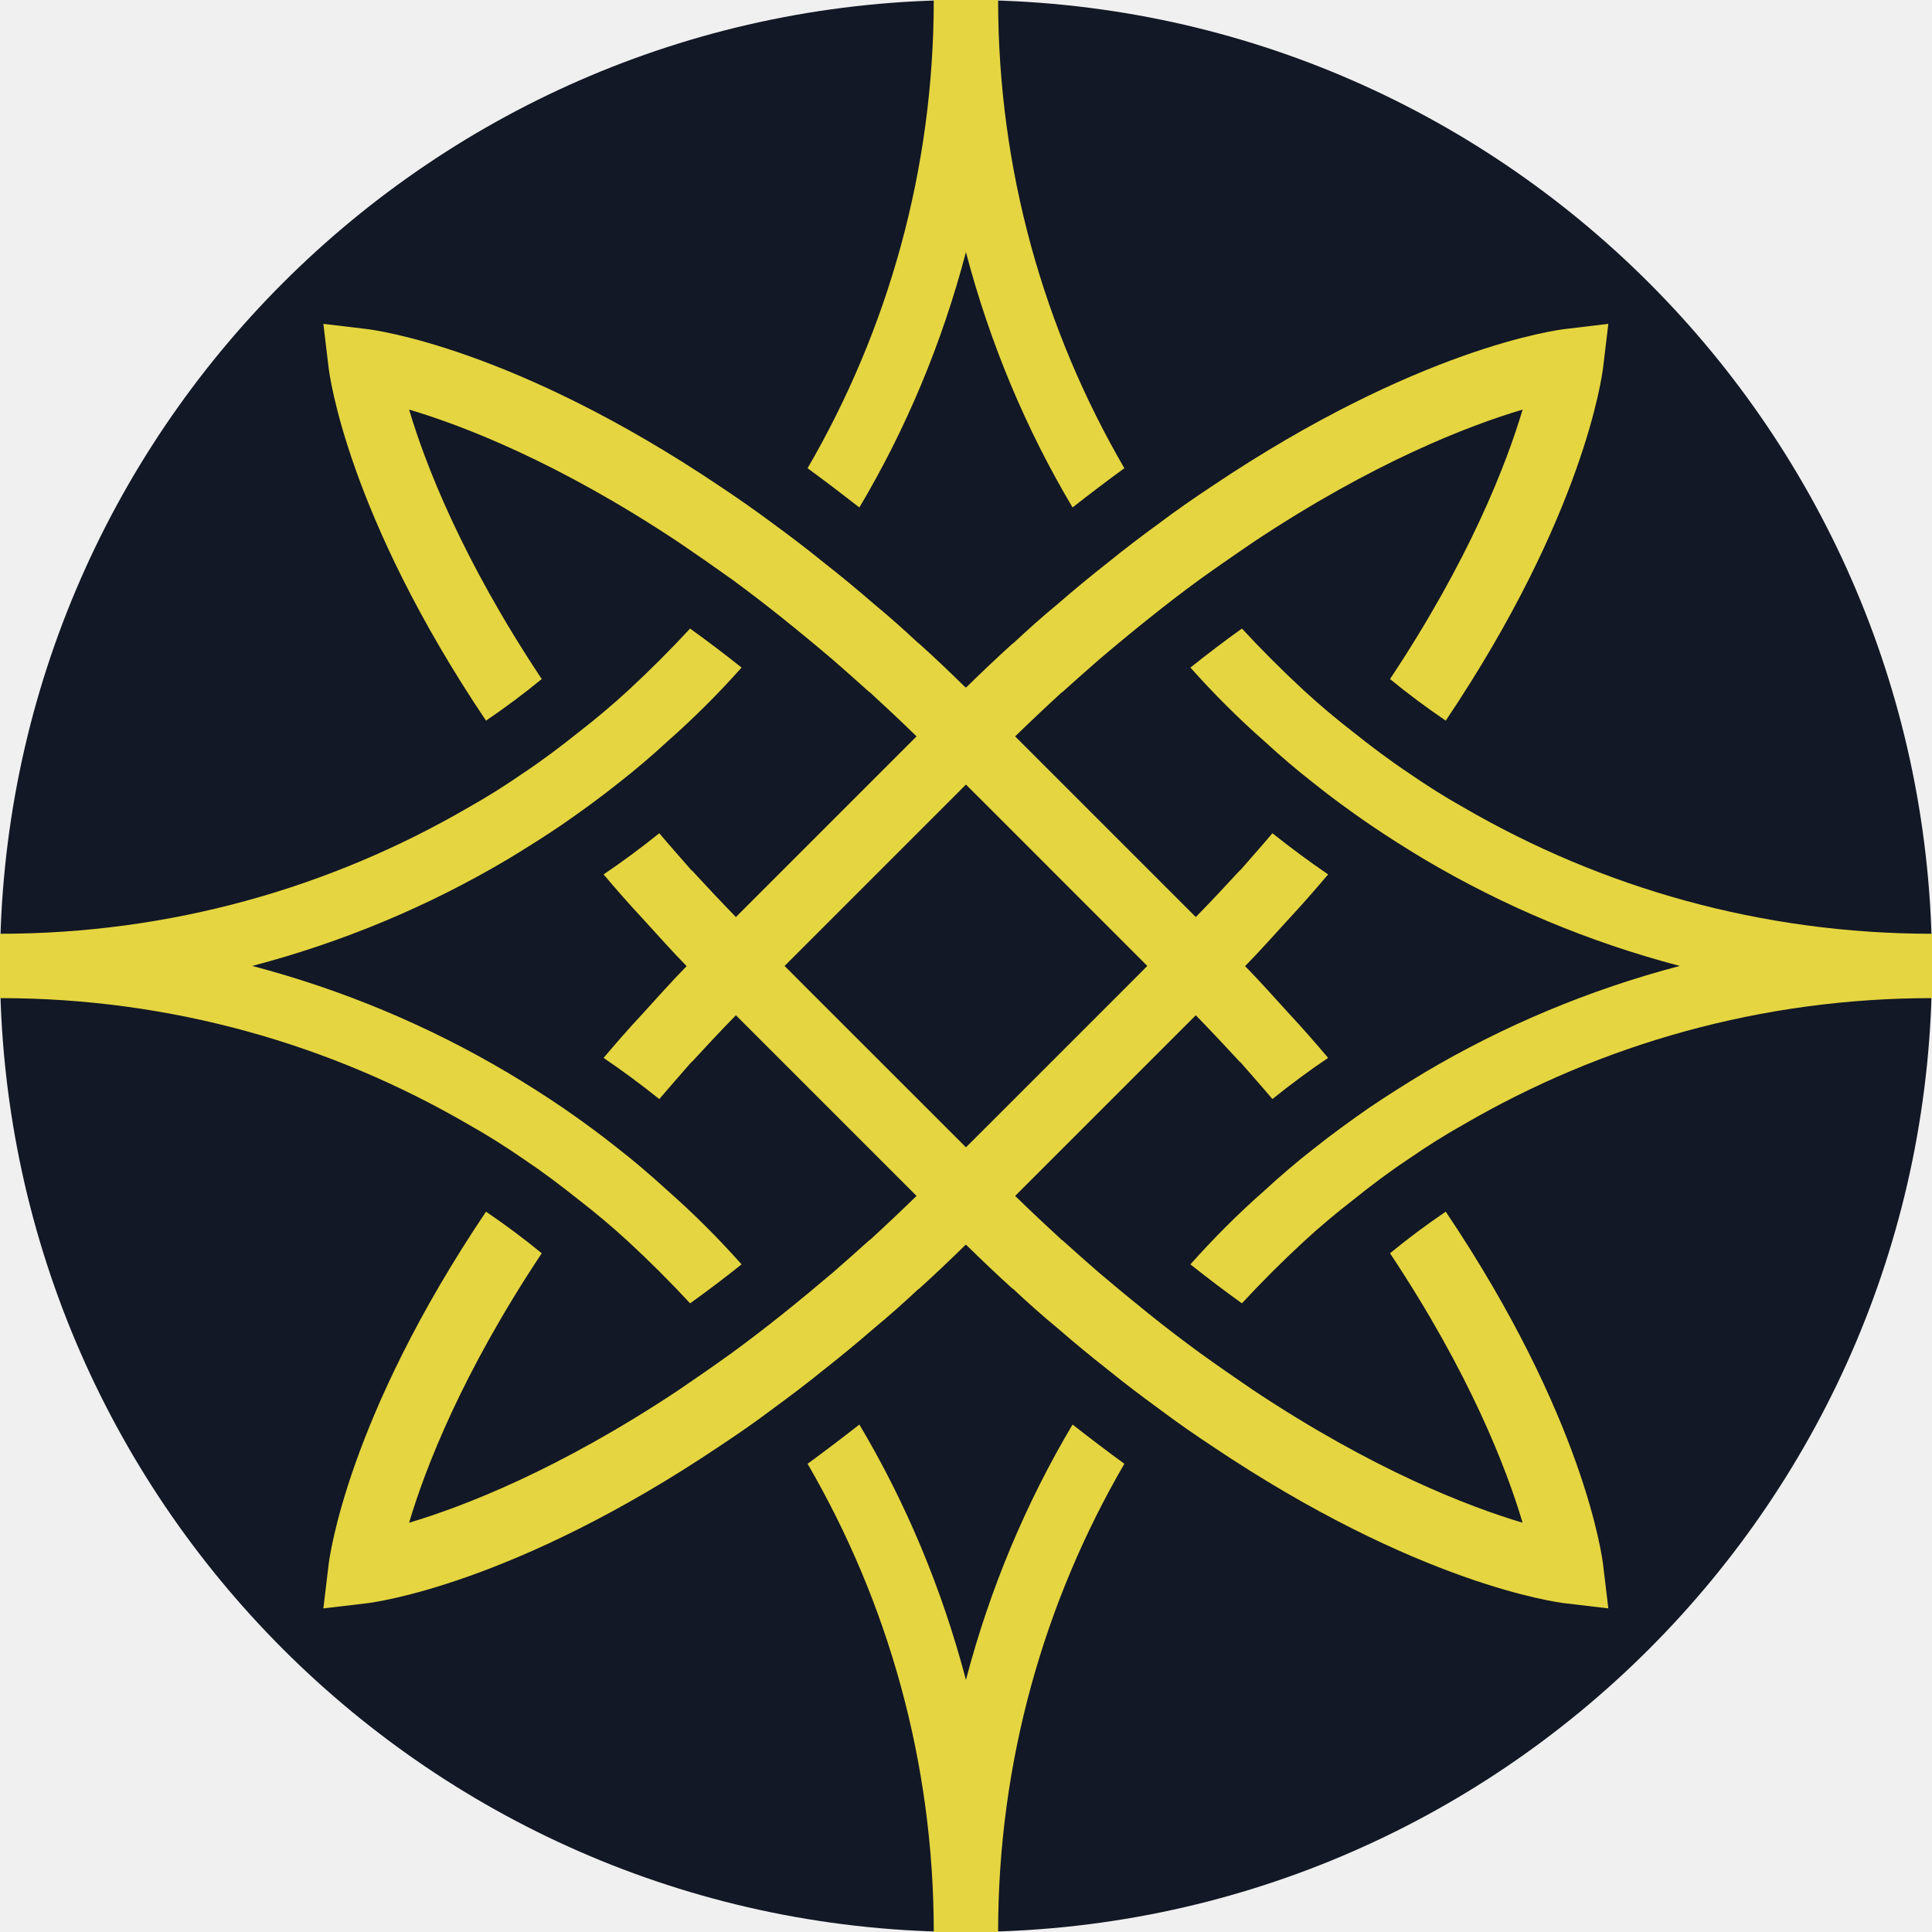
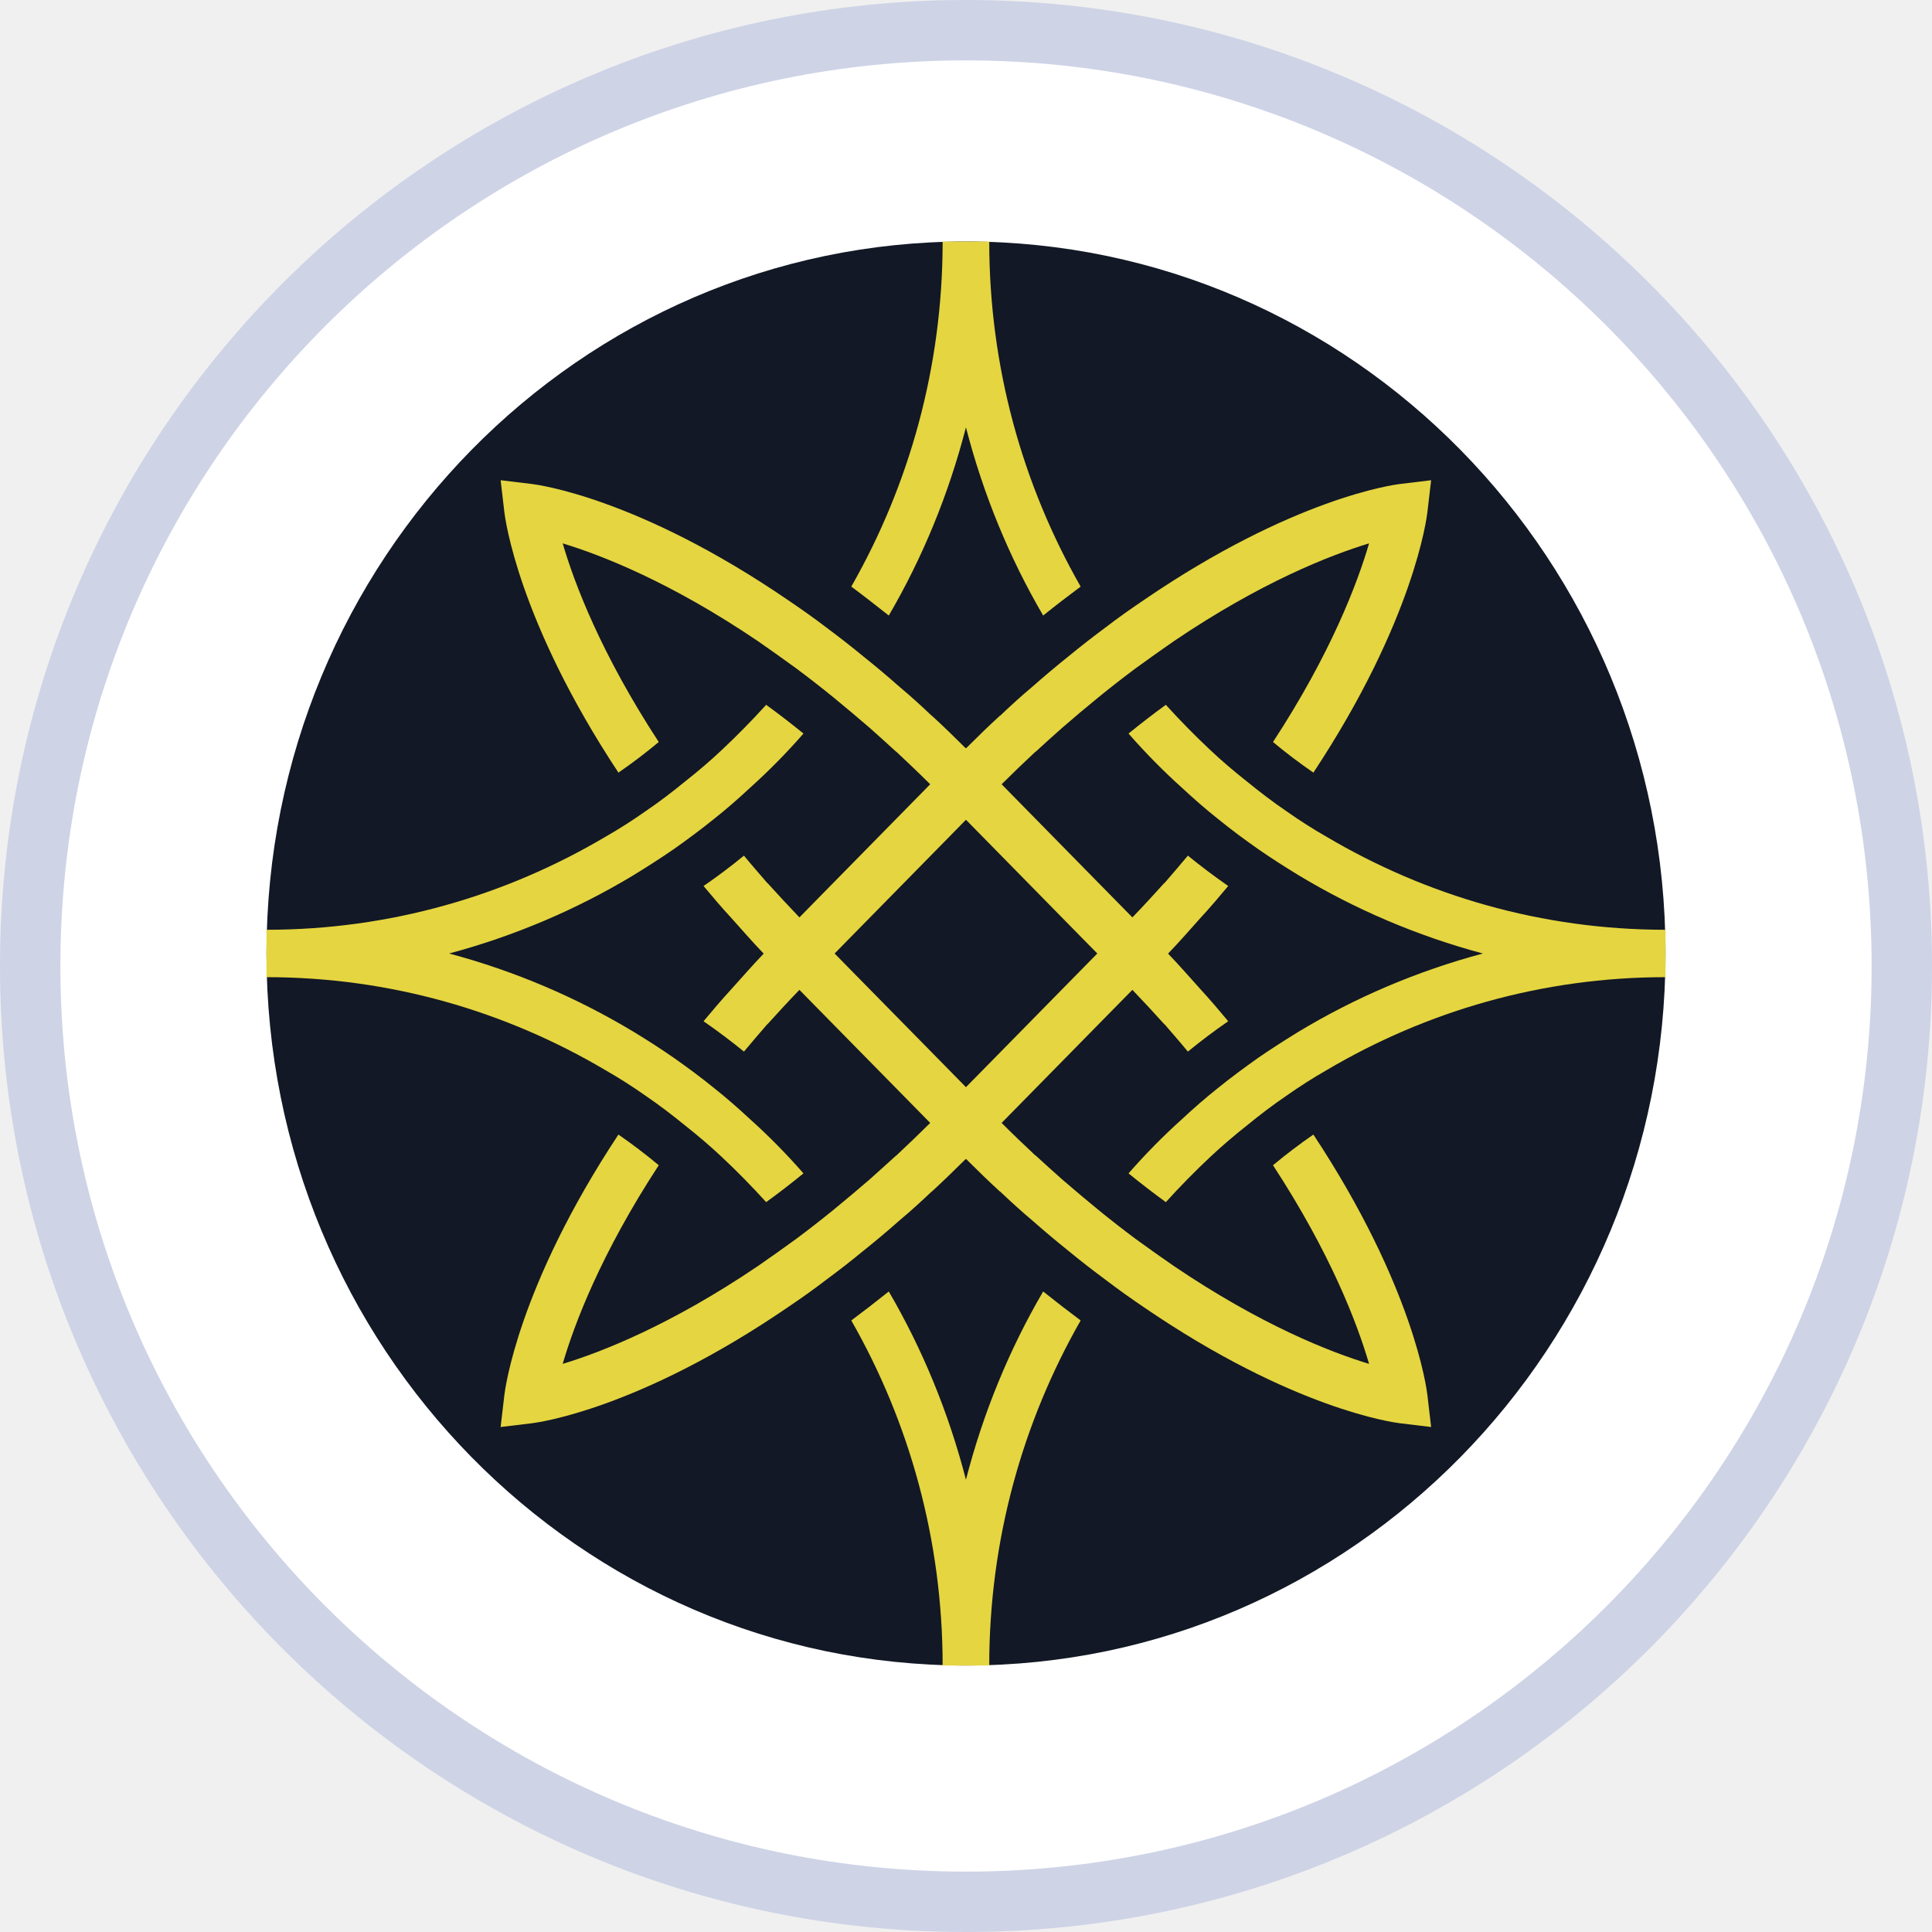
<svg xmlns="http://www.w3.org/2000/svg" width="32" height="32" viewBox="0 0 32 32" fill="none">
-   <g clip-path="url(#clip0_224_1195)">
-     <circle cx="16" cy="16" r="16" fill="#121825" />
-     <path d="M15.999 4.176C16.394 5.68 16.991 7.104 17.765 8.405C18.058 8.175 18.345 7.958 18.623 7.755C17.295 5.472 16.532 2.822 16.532 0H15.466C15.466 2.822 14.703 5.472 13.376 7.755C13.653 7.958 13.94 8.176 14.234 8.405C15.008 7.104 15.604 5.68 15.999 4.176Z" fill="#E5D540" />
-     <path d="M24.245 13.376C23.931 13.2 23.627 13.008 23.334 12.805C23.013 12.591 22.71 12.362 22.41 12.123C22.128 11.904 21.855 11.675 21.589 11.43C21.237 11.104 20.896 10.763 20.57 10.411C20.293 10.608 20.006 10.827 19.717 11.057C20.101 11.488 20.512 11.899 20.943 12.278C21.205 12.518 21.476 12.752 21.758 12.971C22.057 13.211 22.366 13.436 22.682 13.653C22.98 13.856 23.284 14.048 23.594 14.234C24.901 15.008 26.319 15.604 27.822 15.999C26.319 16.394 24.899 16.991 23.594 17.765C23.284 17.952 22.98 18.144 22.682 18.345C22.367 18.564 22.058 18.788 21.758 19.027C21.476 19.246 21.203 19.481 20.943 19.72C20.512 20.099 20.101 20.51 19.717 20.942C20.006 21.172 20.293 21.389 20.57 21.587C20.896 21.235 21.237 20.894 21.589 20.569C21.855 20.323 22.128 20.095 22.41 19.876C22.709 19.636 23.013 19.406 23.334 19.194C23.627 18.991 23.931 18.799 24.245 18.623C26.528 17.295 29.174 16.532 32 16.532V15.466C29.174 15.466 26.528 14.703 24.245 13.376Z" fill="#E5D540" />
-     <path d="M8.667 19.194C8.987 19.408 9.29 19.636 9.59 19.876C9.872 20.095 10.145 20.323 10.411 20.569C10.763 20.894 11.104 21.235 11.43 21.587C11.707 21.39 11.994 21.172 12.283 20.942C11.899 20.51 11.488 20.099 11.057 19.72C10.795 19.481 10.524 19.246 10.242 19.027C9.943 18.788 9.634 18.562 9.318 18.345C9.02 18.142 8.716 17.95 8.406 17.765C7.099 16.991 5.681 16.394 4.178 15.999C5.681 15.604 7.101 15.008 8.406 14.234C8.716 14.047 9.02 13.855 9.318 13.653C9.633 13.434 9.942 13.211 10.242 12.971C10.524 12.752 10.797 12.518 11.057 12.278C11.488 11.899 11.899 11.488 12.283 11.057C11.994 10.827 11.707 10.61 11.43 10.411C11.104 10.763 10.763 11.104 10.411 11.43C10.145 11.675 9.872 11.904 9.59 12.123C9.291 12.362 8.987 12.592 8.667 12.805C8.373 13.008 8.069 13.2 7.755 13.376C5.472 14.703 2.826 15.466 0 15.466V16.532C2.826 16.532 5.472 17.295 7.755 18.623C8.069 18.799 8.373 18.991 8.667 19.194Z" fill="#E5D540" />
-     <path d="M15.999 27.824C15.604 26.32 15.008 24.896 14.234 23.595C13.94 23.825 13.653 24.042 13.376 24.245C14.703 26.528 15.466 29.178 15.466 32H16.532C16.532 29.178 17.295 26.528 18.623 24.245C18.345 24.042 18.058 23.824 17.765 23.595C16.991 24.896 16.394 26.32 15.999 27.824Z" fill="#E5D540" />
-     <path d="M23.946 20.069C23.632 20.282 23.322 20.512 23.023 20.758C24.345 22.747 24.953 24.325 25.219 25.221C24.323 24.954 22.745 24.347 20.756 23.024C20.474 22.832 20.18 22.629 19.876 22.41C19.598 22.207 19.32 21.995 19.027 21.76C18.761 21.546 18.483 21.317 18.201 21.078C18.004 20.907 17.801 20.726 17.593 20.539H17.588C17.333 20.304 17.076 20.064 16.814 19.808L19.465 17.157L19.806 16.816C20.061 17.078 20.307 17.34 20.537 17.59H20.542C20.723 17.798 20.905 18.001 21.075 18.204C21.373 17.964 21.682 17.734 21.998 17.522C21.795 17.282 21.582 17.037 21.348 16.786C21.118 16.535 20.878 16.262 20.623 16.002C20.878 15.741 21.119 15.469 21.348 15.219C21.582 14.968 21.795 14.722 21.998 14.483C21.684 14.269 21.375 14.04 21.075 13.801C20.904 14.004 20.723 14.207 20.542 14.415H20.537C20.307 14.665 20.063 14.927 19.806 15.189L19.465 14.848L16.814 12.197C17.076 11.942 17.331 11.701 17.588 11.466H17.593C17.801 11.279 18.004 11.098 18.201 10.927C18.483 10.687 18.761 10.457 19.027 10.245C19.32 10.01 19.598 9.797 19.876 9.594C20.18 9.376 20.474 9.173 20.756 8.981C22.745 7.658 24.323 7.05 25.219 6.784C24.953 7.68 24.345 9.258 23.023 11.247C23.321 11.493 23.63 11.721 23.946 11.936C26.244 8.517 26.537 6.213 26.553 6.084L26.639 5.364L25.919 5.45C25.79 5.466 23.487 5.759 20.068 8.057C19.785 8.245 19.492 8.446 19.194 8.671C18.916 8.874 18.634 9.087 18.345 9.322C18.074 9.534 17.796 9.764 17.512 10.01C17.273 10.207 17.027 10.426 16.781 10.656H16.776C16.521 10.886 16.264 11.13 16.002 11.387L15.998 11.382L15.993 11.387C15.731 11.131 15.476 10.886 15.219 10.656H15.214C14.968 10.426 14.724 10.208 14.483 10.01C14.2 9.764 13.923 9.536 13.65 9.322C13.361 9.087 13.079 8.874 12.802 8.671C12.503 8.448 12.21 8.245 11.928 8.057C8.51 5.759 6.205 5.466 6.076 5.45L5.356 5.364L5.442 6.084C5.458 6.213 5.751 8.516 8.05 11.936C8.364 11.723 8.673 11.493 8.973 11.247C7.65 9.258 7.042 7.68 6.776 6.784C7.672 7.05 9.25 7.658 11.239 8.981C11.522 9.173 11.815 9.376 12.12 9.594C12.397 9.797 12.675 10.01 12.968 10.245C13.235 10.459 13.512 10.687 13.794 10.927C13.991 11.098 14.194 11.279 14.402 11.466H14.407C14.662 11.701 14.919 11.94 15.181 12.197L12.53 14.848L12.189 15.189C11.934 14.927 11.688 14.665 11.458 14.415H11.453C11.273 14.207 11.09 14.004 10.92 13.801C10.622 14.04 10.313 14.27 9.997 14.483C10.2 14.722 10.413 14.968 10.648 15.219C10.878 15.469 11.117 15.742 11.373 16.002C11.117 16.264 10.876 16.535 10.648 16.786C10.413 17.037 10.2 17.282 9.997 17.522C10.311 17.736 10.621 17.964 10.92 18.204C11.092 18.001 11.273 17.798 11.453 17.59H11.458C11.688 17.34 11.932 17.078 12.189 16.816L12.53 17.157L15.181 19.808C14.919 20.063 14.664 20.304 14.407 20.539H14.402C14.194 20.726 13.991 20.907 13.794 21.078C13.512 21.317 13.235 21.547 12.968 21.76C12.675 21.995 12.397 22.207 12.12 22.41C11.815 22.629 11.522 22.832 11.239 23.024C9.25 24.347 7.672 24.954 6.776 25.221C7.042 24.325 7.65 22.747 8.973 20.758C8.674 20.512 8.365 20.283 8.05 20.069C5.751 23.487 5.458 25.792 5.442 25.92L5.356 26.64L6.076 26.555C6.205 26.539 8.508 26.245 11.928 23.947C12.21 23.76 12.503 23.559 12.802 23.333C13.079 23.13 13.361 22.918 13.65 22.683C13.921 22.471 14.199 22.241 14.483 21.995C14.722 21.798 14.968 21.579 15.214 21.349H15.219C15.474 21.119 15.731 20.875 15.993 20.618L15.998 20.623L16.002 20.618C16.264 20.873 16.519 21.119 16.776 21.349H16.781C17.027 21.579 17.271 21.797 17.512 21.995C17.795 22.241 18.072 22.469 18.345 22.683C18.634 22.918 18.916 23.13 19.194 23.333C19.492 23.557 19.785 23.76 20.068 23.947C23.486 26.245 25.79 26.539 25.919 26.555L26.639 26.64L26.553 25.92C26.537 25.792 26.244 23.489 23.946 20.069ZM16.347 18.656L15.999 19.003L15.652 18.656L13.342 16.347L12.995 15.999L13.342 15.652L15.652 13.342L15.999 12.995L16.347 13.342L18.656 15.652L19.003 15.999L18.656 16.347L16.347 18.656Z" fill="#E5D540" />
+   <path d="M31.5 16C31.5 24.56 24.56 31.5 16 31.5C7.44 31.5 0.5 24.56 0.5 16C0.5 7.44 7.44 0.5 16 0.5C24.56 0.5 31.5 7.44 31.5 16Z" fill="white" stroke="#CED3E6" />
+   <g clip-path="url(#clip0_4223_29146)">
+     <path d="M27.586 15.793C27.586 22.306 22.399 27.586 16 27.586C9.601 27.586 4.414 22.306 4.414 15.793C4.414 9.28 9.601 4 16 4C22.399 4 27.586 9.28 27.586 15.793Z" fill="#121825" />
+     <path d="M15.999 7.078C16.285 8.186 16.717 9.236 17.278 10.195C17.49 10.025 17.698 9.865 17.899 9.716C16.938 8.033 16.385 6.08 16.385 4H15.613C15.613 6.08 15.061 8.033 14.1 9.716C14.301 9.865 14.508 10.027 14.721 10.195C15.281 9.236 15.713 8.186 15.999 7.078Z" fill="#E5D540" />
+     <path d="M21.971 13.859C21.743 13.729 21.523 13.588 21.31 13.438C21.078 13.28 20.859 13.112 20.642 12.935C20.438 12.774 20.24 12.606 20.047 12.424C19.792 12.185 19.545 11.933 19.31 11.674C19.109 11.819 18.901 11.98 18.692 12.15C18.97 12.468 19.267 12.77 19.579 13.05C19.769 13.226 19.965 13.399 20.17 13.561C20.386 13.737 20.61 13.903 20.838 14.063C21.054 14.213 21.275 14.354 21.499 14.491C22.445 15.062 23.472 15.501 24.561 15.793C23.472 16.084 22.444 16.523 21.499 17.094C21.275 17.232 21.054 17.373 20.838 17.522C20.611 17.683 20.387 17.848 20.17 18.024C19.965 18.186 19.768 18.359 19.579 18.535C19.267 18.815 18.97 19.117 18.692 19.435C18.901 19.605 19.109 19.765 19.31 19.911C19.545 19.652 19.792 19.4 20.047 19.161C20.24 18.98 20.438 18.811 20.642 18.65C20.858 18.473 21.078 18.304 21.31 18.147C21.523 17.997 21.743 17.856 21.971 17.726C23.624 16.748 25.54 16.185 27.586 16.185V15.4C25.54 15.4 23.624 14.837 21.971 13.859Z" fill="#E5D540" />
+     <path d="M10.69 18.147C10.922 18.305 11.141 18.473 11.358 18.65C11.562 18.811 11.76 18.98 11.953 19.161C12.208 19.4 12.455 19.652 12.69 19.911C12.891 19.766 13.099 19.605 13.308 19.435C13.03 19.117 12.733 18.815 12.421 18.535C12.231 18.359 12.035 18.186 11.83 18.024C11.614 17.848 11.39 17.682 11.162 17.522C10.946 17.372 10.725 17.23 10.501 17.094C9.555 16.523 8.528 16.084 7.439 15.793C8.528 15.501 9.556 15.062 10.501 14.491C10.725 14.353 10.946 14.212 11.162 14.063C11.389 13.902 11.613 13.737 11.83 13.561C12.035 13.399 12.232 13.226 12.421 13.05C12.733 12.77 13.03 12.468 13.308 12.15C13.099 11.98 12.891 11.82 12.69 11.674C12.455 11.933 12.208 12.185 11.953 12.424C11.76 12.606 11.562 12.774 11.358 12.935C11.142 13.112 10.922 13.281 10.69 13.438C10.477 13.588 10.257 13.729 10.029 13.859C8.376 14.837 6.461 15.4 4.414 15.4V16.185C6.461 16.185 8.376 16.748 10.029 17.726C10.257 17.856 10.477 17.997 10.69 18.147Z" fill="#E5D540" />
+     <path d="M15.999 24.508C15.713 23.4 15.281 22.35 14.721 21.391C14.508 21.561 14.301 21.721 14.1 21.871C15.061 23.553 15.613 25.506 15.613 27.586H16.385C16.385 25.506 16.938 23.553 17.899 21.871C17.698 21.721 17.49 21.56 17.278 21.391C16.717 22.35 16.285 23.4 15.999 24.508Z" fill="#E5D540" />
+     <path d="M21.754 18.792C21.526 18.949 21.302 19.119 21.085 19.3C22.043 20.766 22.483 21.929 22.676 22.59C22.027 22.393 20.884 21.945 19.444 20.97C19.239 20.829 19.027 20.679 18.806 20.518C18.605 20.368 18.404 20.212 18.192 20.039C17.999 19.881 17.798 19.712 17.594 19.536C17.451 19.41 17.304 19.276 17.154 19.139H17.15C16.965 18.965 16.779 18.789 16.59 18.599L18.509 16.646L18.756 16.395C18.941 16.588 19.119 16.78 19.285 16.965H19.289C19.42 17.118 19.552 17.268 19.675 17.418C19.891 17.241 20.115 17.072 20.343 16.915C20.196 16.738 20.042 16.557 19.872 16.372C19.706 16.188 19.532 15.987 19.347 15.795C19.532 15.602 19.707 15.402 19.872 15.217C20.042 15.033 20.196 14.851 20.343 14.675C20.116 14.517 19.892 14.349 19.675 14.172C19.551 14.322 19.42 14.472 19.289 14.625H19.285C19.119 14.809 18.942 15.002 18.756 15.195L18.509 14.944L16.59 12.99C16.779 12.802 16.964 12.624 17.15 12.451H17.154C17.304 12.313 17.451 12.18 17.594 12.054C17.798 11.877 17.999 11.708 18.192 11.551C18.404 11.378 18.605 11.222 18.806 11.072C19.027 10.911 19.239 10.761 19.444 10.619C20.884 9.644 22.027 9.197 22.676 9C22.483 9.661 22.043 10.824 21.085 12.29C21.301 12.471 21.525 12.639 21.754 12.797C23.418 10.278 23.631 8.579 23.642 8.485L23.704 7.954L23.183 8.017C23.09 8.029 21.422 8.245 18.945 9.939C18.741 10.077 18.529 10.225 18.313 10.391C18.112 10.541 17.907 10.698 17.698 10.871C17.502 11.027 17.301 11.197 17.095 11.378C16.922 11.523 16.744 11.684 16.566 11.854H16.562C16.377 12.023 16.191 12.204 16.002 12.393L15.998 12.389L15.995 12.393C15.805 12.205 15.62 12.023 15.434 11.854H15.431C15.253 11.684 15.076 11.524 14.901 11.378C14.697 11.197 14.496 11.029 14.298 10.871C14.089 10.698 13.885 10.541 13.684 10.391C13.468 10.226 13.255 10.077 13.051 9.939C10.576 8.245 8.907 8.029 8.814 8.017L8.292 7.954L8.354 8.485C8.366 8.579 8.578 10.277 10.243 12.797C10.47 12.641 10.694 12.471 10.911 12.29C9.953 10.824 9.513 9.661 9.32 9C9.969 9.197 11.112 9.644 12.553 10.619C12.757 10.761 12.969 10.911 13.19 11.072C13.391 11.222 13.592 11.378 13.805 11.551C13.997 11.709 14.198 11.877 14.403 12.054C14.545 12.18 14.692 12.313 14.843 12.451H14.846C15.031 12.624 15.217 12.801 15.407 12.99L13.487 14.944L13.241 15.195C13.056 15.002 12.878 14.809 12.711 14.625H12.708C12.577 14.472 12.445 14.322 12.322 14.172C12.106 14.349 11.882 14.518 11.653 14.675C11.8 14.851 11.954 15.033 12.124 15.217C12.291 15.402 12.464 15.603 12.649 15.795C12.464 15.988 12.29 16.188 12.124 16.372C11.954 16.557 11.8 16.738 11.653 16.915C11.881 17.073 12.105 17.241 12.322 17.418C12.446 17.268 12.577 17.118 12.708 16.965H12.711C12.878 16.78 13.055 16.588 13.241 16.395L13.487 16.646L15.407 18.599C15.217 18.788 15.032 18.965 14.846 19.139H14.843C14.692 19.276 14.545 19.41 14.403 19.536C14.198 19.712 13.997 19.882 13.805 20.039C13.592 20.212 13.391 20.368 13.19 20.518C12.969 20.679 12.757 20.829 12.553 20.97C11.112 21.945 9.969 22.393 9.32 22.59C9.513 21.929 9.953 20.766 10.911 19.3C10.695 19.119 10.471 18.95 10.243 18.792C8.578 21.312 8.366 23.011 8.354 23.105L8.292 23.636L8.814 23.573C8.907 23.561 10.575 23.345 13.051 21.651C13.255 21.513 13.468 21.364 13.684 21.198C13.885 21.049 14.089 20.892 14.298 20.719C14.495 20.562 14.696 20.393 14.901 20.212C15.075 20.067 15.253 19.905 15.431 19.736H15.434C15.619 19.566 15.805 19.386 15.995 19.197L15.998 19.2L16.002 19.197C16.191 19.385 16.376 19.566 16.562 19.736H16.566C16.744 19.905 16.921 20.066 17.095 20.212C17.3 20.393 17.501 20.561 17.698 20.719C17.907 20.892 18.112 21.049 18.313 21.198C18.529 21.363 18.741 21.513 18.945 21.651C21.421 23.345 23.09 23.561 23.183 23.573L23.704 23.636L23.642 23.105C23.631 23.011 23.418 21.313 21.754 18.792ZM16.251 17.751L15.999 18.007L15.748 17.751L14.075 16.049L13.824 15.793L14.075 15.537L15.748 13.834L15.999 13.578L16.251 13.834L17.923 15.537L18.175 15.793L17.923 16.049L16.251 17.751Z" fill="#E5D540" />
  </g>
  <defs>
-     <clipPath id="clip0_224_1195">
-       <rect width="32" height="32" fill="white" />
+     <clipPath id="clip0_4223_29146">
+       <rect width="24" height="23.586" fill="white" transform="translate(4 4)" />
    </clipPath>
  </defs>
</svg>
